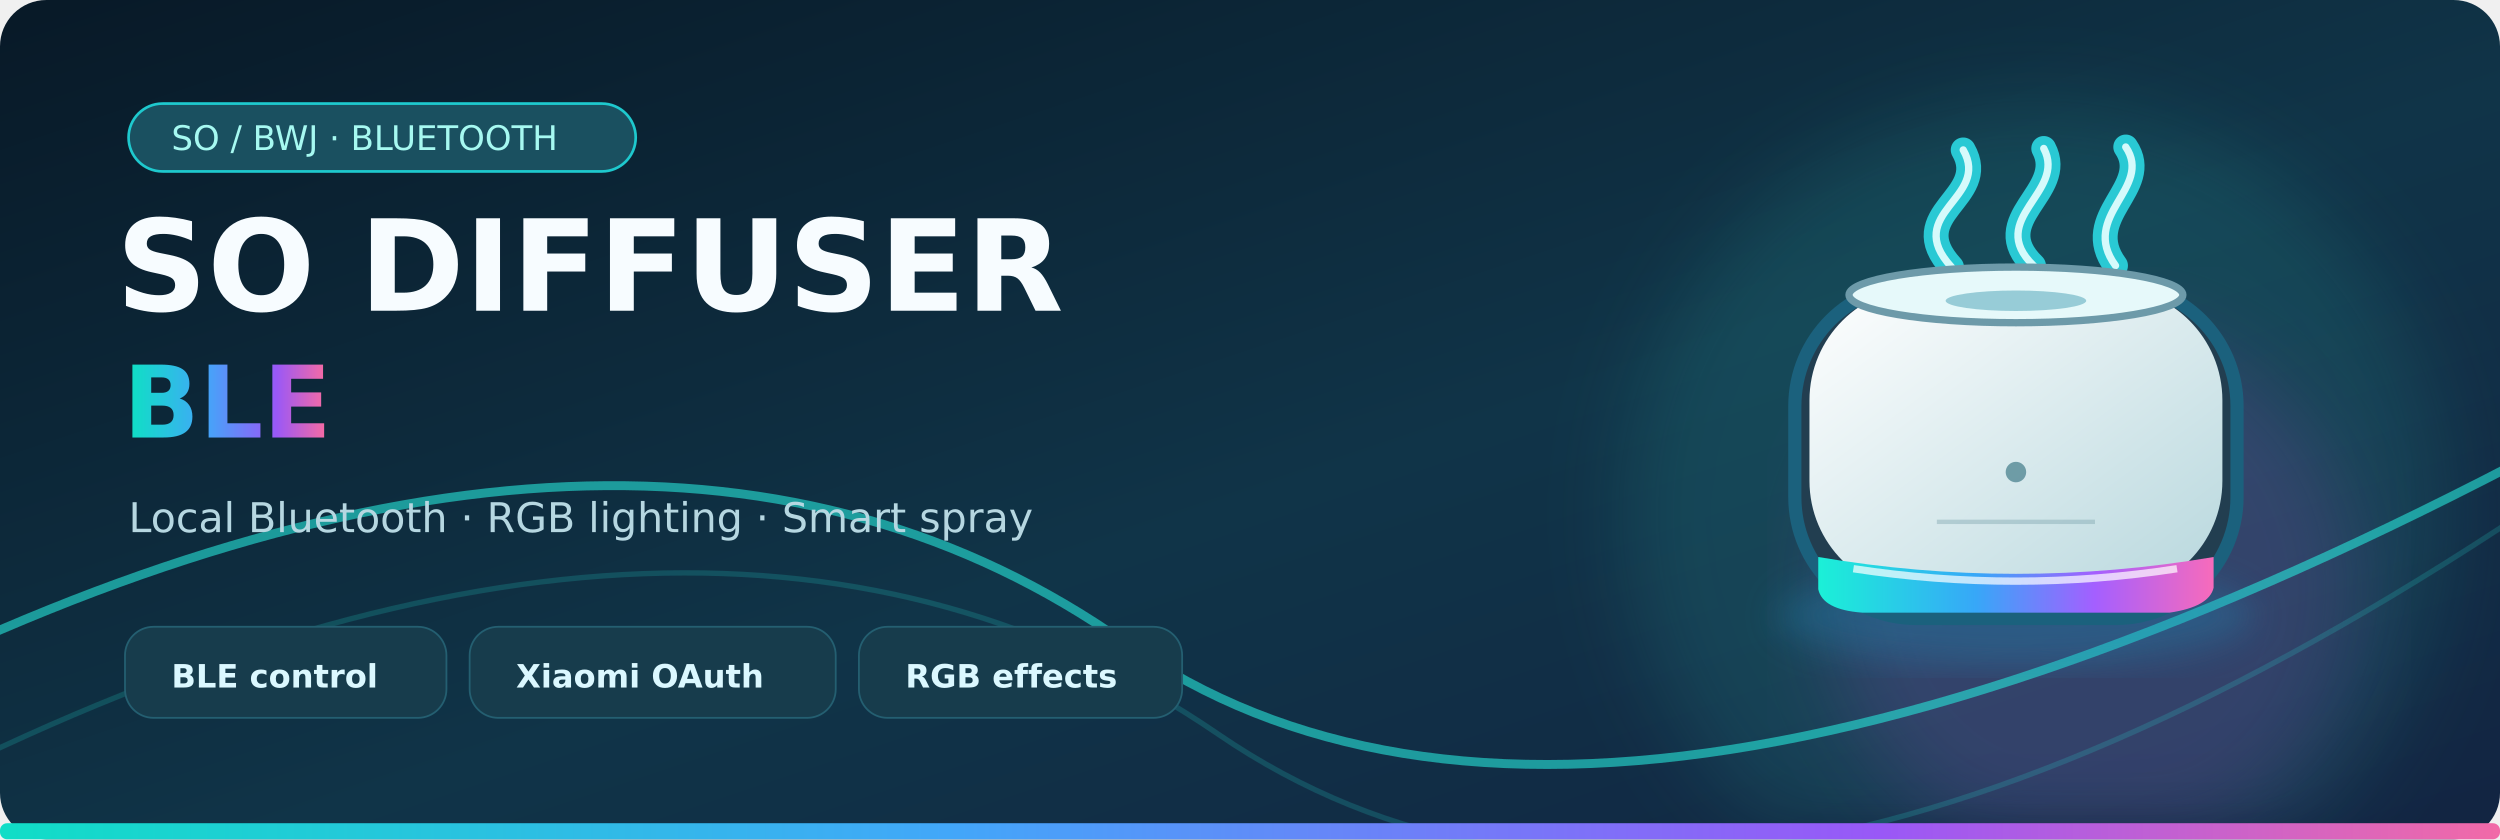
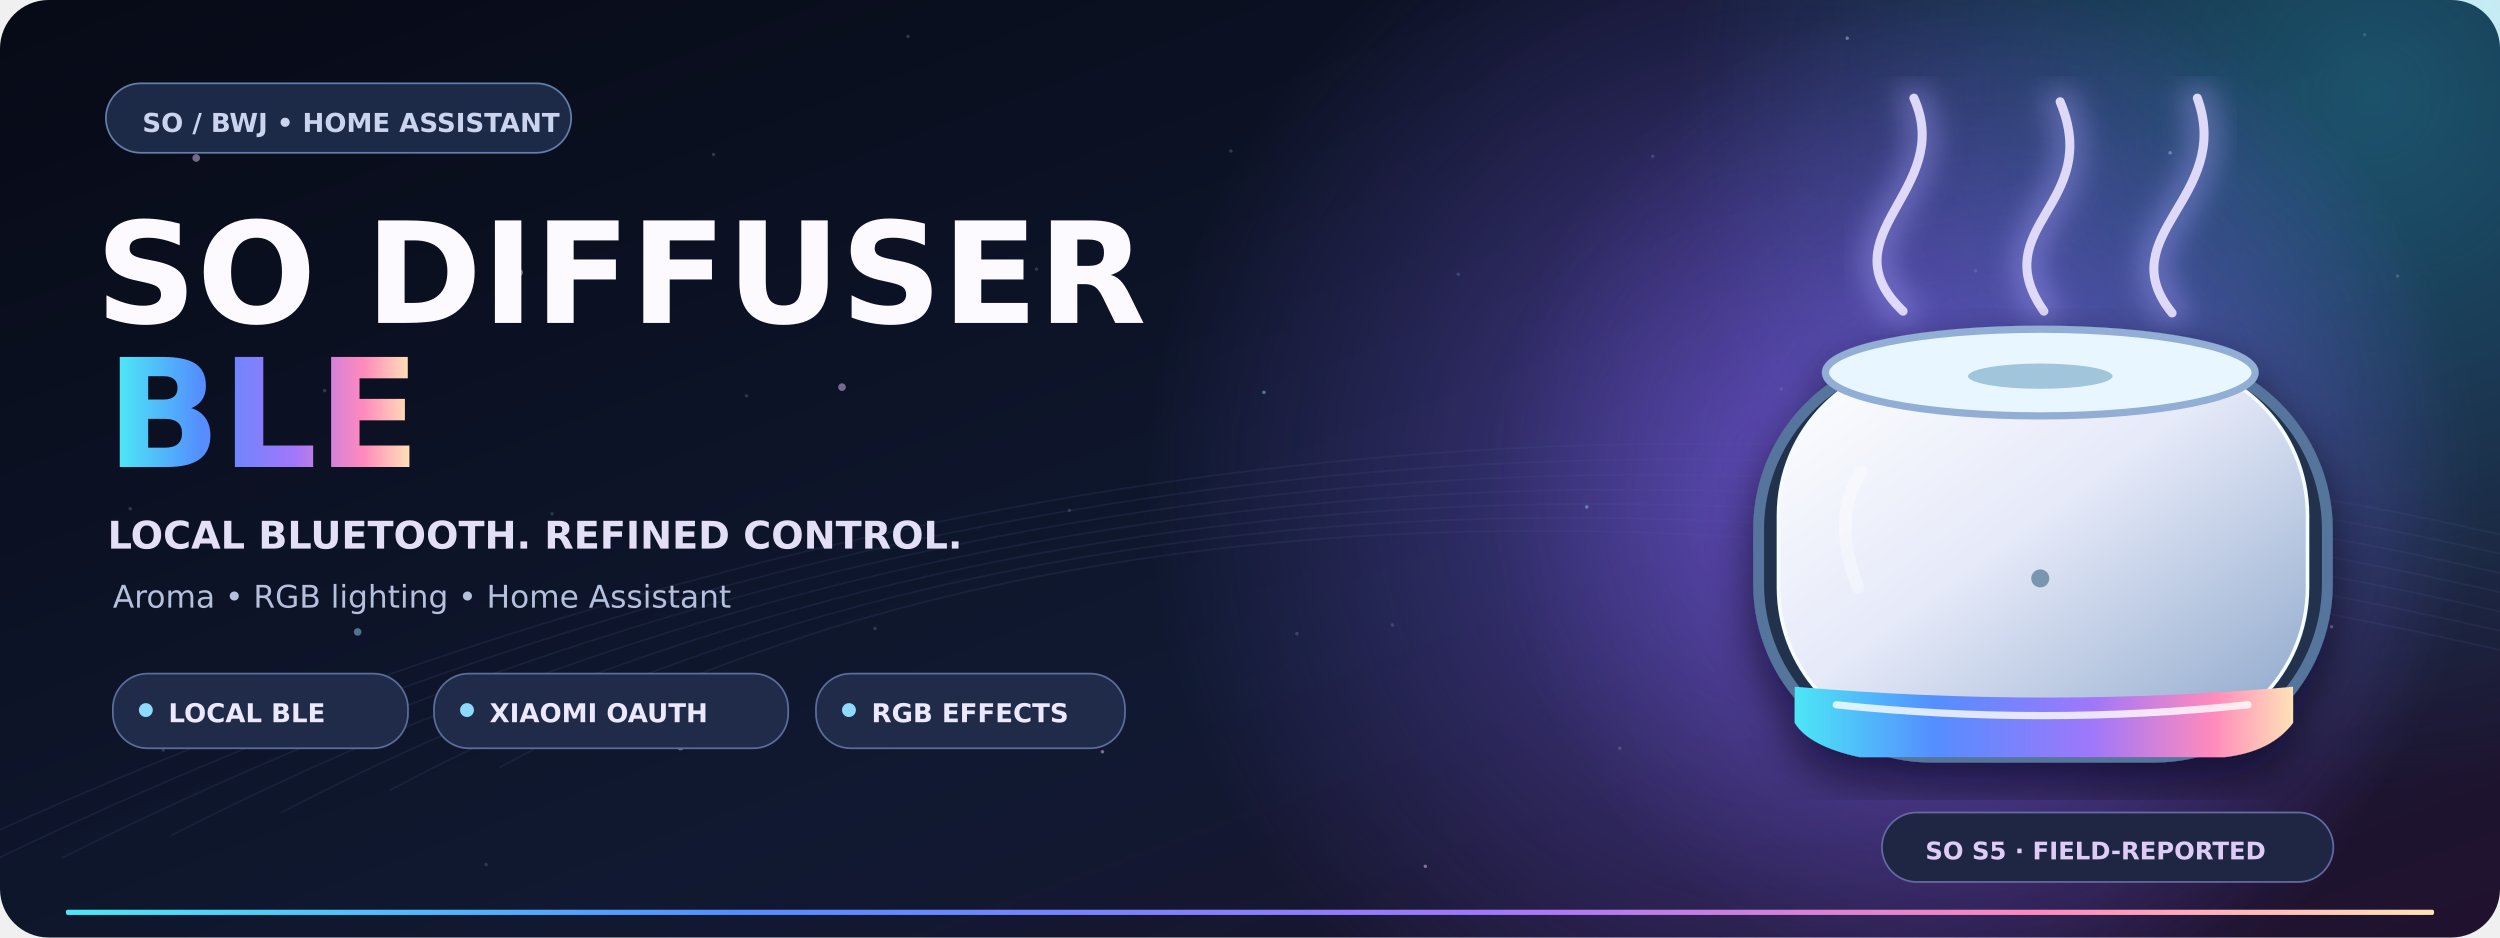
- <svg xmlns="http://www.w3.org/2000/svg" viewBox="0 0 1400 470" role="img" aria-label="SO Diffuser BLE feature illustration">
+ <svg xmlns="http://www.w3.org/2000/svg" width="1440" height="540" viewBox="0 0 1440 540" role="img" aria-label="SO Diffuser BLE local Bluetooth for Home Assistant">
  <defs>
    <linearGradient id="bg" x1="0" y1="0" x2="1" y2="1">
-       <stop stop-color="#081927" />
-       <stop offset=".55" stop-color="#103448" />
-       <stop offset="1" stop-color="#122442" />
+       <stop stop-color="#070A16" />
+       <stop offset=".6" stop-color="#101931" />
+       <stop offset="1" stop-color="#21122F" />
    </linearGradient>
-     <linearGradient id="r" x1="0" x2="1">
-       <stop stop-color="#10DEC6" />
-       <stop offset=".38" stop-color="#42A7F9" />
-       <stop offset=".75" stop-color="#9958F7" />
-       <stop offset="1" stop-color="#F36AA6" />
+     <linearGradient id="metal" x1="0" y1="0" x2="1" y2="1">
+       <stop stop-color="#FFFFFF" />
+       <stop offset=".45" stop-color="#E6EAF9" />
+       <stop offset="1" stop-color="#89A4C8" />
+     </linearGradient>
+     <linearGradient id="aura" x1="0" y1="0" x2="1" y2="0">
+       <stop stop-color="#4DE6F6" />
+       <stop offset=".28" stop-color="#548EFF" />
+       <stop offset=".6" stop-color="#A077FA" />
+       <stop offset=".84" stop-color="#FF8ABC" />
+       <stop offset="1" stop-color="#FFE0B7" />
+     </linearGradient>
+     <linearGradient id="gold" x1="0" y1="0" x2="1" y2="0">
+       <stop stop-color="#B28756" />
+       <stop offset=".55" stop-color="#FFE8BB" />
+       <stop offset="1" stop-color="#CAA178" />
+     </linearGradient>
+     <radialGradient id="halo">
+       <stop stop-color="#8764FE" stop-opacity=".50" />
+       <stop offset="1" stop-color="#8764FE" stop-opacity="0" />
+     </radialGradient>
+     <radialGradient id="blue">
+       <stop stop-color="#3BDDFD" stop-opacity=".30" />
+       <stop offset="1" stop-color="#3BDDFD" stop-opacity="0" />
+     </radialGradient>
+     <linearGradient id="panel" x1="0" y1="0" x2="1" y2="1">
+       <stop stop-color="#202C4A" />
+       <stop offset="1" stop-color="#191D39" />
    </linearGradient>
    <filter id="glow">
-       <feGaussianBlur stdDeviation="23" />
+       <feGaussianBlur stdDeviation="8" />
+     </filter>
+     <filter id="shadow">
+       <feDropShadow dx="0" dy="12" stdDeviation="13" flood-color="#020512" flood-opacity=".65" />
    </filter>
  </defs>
-   <rect width="1400" height="470" rx="26" fill="url(#bg)" />
-   <circle cx="1140" cy="288" r="230" fill="#3DE4D0" opacity=".12" filter="url(#glow)" />
-   <circle cx="1170" cy="330" r="150" fill="#D753EC" opacity=".15" filter="url(#glow)" />
-   <g opacity=".6" stroke="#26E4D9" fill="none">
-     <path d="M-80 390Q360 170 630 360T1500 210" stroke-width="5" />
-     <path d="M-40 438Q400 218 682 411T1460 255" opacity=".3" stroke-width="3" />
+   <rect x="0" y="0" width="1440" height="540" rx="28" fill="url(#bg)" stroke="none" stroke-width="1" />
+   <circle cx="1036.8" cy="280.8" r="378" fill="url(#halo)" />
+   <circle cx="1368" cy="54" r="405" fill="url(#blue)" />
+   <circle cx="113" cy="91" r="2.2" fill="#EBCFFF" opacity=".47" />
+   <circle cx="430" cy="228" r="1" fill="#9FD8FF" opacity=".19" />
+   <circle cx="747" cy="365" r="1" fill="#EBCFFF" opacity=".19" />
+   <circle cx="1064" cy="22" r="1" fill="#9FD8FF" opacity=".47" />
+   <circle cx="1381" cy="159" r="1" fill="#EBCFFF" opacity=".19" />
+   <circle cx="318" cy="296" r="1" fill="#9FD8FF" opacity=".19" />
+   <circle cx="635" cy="433" r="1" fill="#EBCFFF" opacity=".47" />
+   <circle cx="952" cy="90" r="1" fill="#9FD8FF" opacity=".19" />
+   <circle cx="1269" cy="227" r="1" fill="#EBCFFF" opacity=".19" />
+   <circle cx="206" cy="364" r="2.2" fill="#9FD8FF" opacity=".47" />
+   <circle cx="523" cy="21" r="1" fill="#EBCFFF" opacity=".19" />
+   <circle cx="840" cy="158" r="1" fill="#9FD8FF" opacity=".19" />
+   <circle cx="1157" cy="295" r="1" fill="#EBCFFF" opacity=".47" />
+   <circle cx="94" cy="432" r="1" fill="#9FD8FF" opacity=".19" />
+   <circle cx="411" cy="89" r="1" fill="#EBCFFF" opacity=".19" />
+   <circle cx="728" cy="226" r="1" fill="#9FD8FF" opacity=".47" />
+   <circle cx="1045" cy="363" r="1" fill="#EBCFFF" opacity=".19" />
+   <circle cx="1362" cy="20" r="1" fill="#9FD8FF" opacity=".19" />
+   <circle cx="299" cy="157" r="2.2" fill="#EBCFFF" opacity=".47" />
+   <circle cx="616" cy="294" r="1" fill="#9FD8FF" opacity=".19" />
+   <circle cx="933" cy="431" r="1" fill="#EBCFFF" opacity=".19" />
+   <circle cx="1250" cy="88" r="1" fill="#9FD8FF" opacity=".47" />
+   <circle cx="187" cy="225" r="1" fill="#EBCFFF" opacity=".19" />
+   <circle cx="504" cy="362" r="1" fill="#9FD8FF" opacity=".19" />
+   <circle cx="821" cy="499" r="1" fill="#EBCFFF" opacity=".47" />
+   <circle cx="1138" cy="156" r="1" fill="#9FD8FF" opacity=".19" />
+   <circle cx="75" cy="293" r="1" fill="#EBCFFF" opacity=".19" />
+   <circle cx="392" cy="430" r="2.2" fill="#9FD8FF" opacity=".47" />
+   <circle cx="709" cy="87" r="1" fill="#EBCFFF" opacity=".19" />
+   <circle cx="1026" cy="224" r="1" fill="#9FD8FF" opacity=".19" />
+   <circle cx="1343" cy="361" r="1" fill="#EBCFFF" opacity=".47" />
+   <circle cx="280" cy="498" r="1" fill="#9FD8FF" opacity=".19" />
+   <circle cx="597" cy="155" r="1" fill="#EBCFFF" opacity=".19" />
+   <circle cx="914" cy="292" r="1" fill="#9FD8FF" opacity=".47" />
+   <circle cx="1231" cy="429" r="1" fill="#EBCFFF" opacity=".19" />
+   <circle cx="168" cy="86" r="1" fill="#9FD8FF" opacity=".19" />
+   <circle cx="485" cy="223" r="2.2" fill="#EBCFFF" opacity=".47" />
+   <circle cx="802" cy="360" r="1" fill="#9FD8FF" opacity=".19" />
+   <path d="M-90 520Q730 120 1510 325" stroke="#44517E" stroke-width="1" fill="none" stroke-linecap="round" stroke-linejoin="round" opacity=".19" />
+   <path d="M-27 507Q730 133 1510 336" stroke="#44517E" stroke-width="1" fill="none" stroke-linecap="round" stroke-linejoin="round" opacity=".19" />
+   <path d="M36 494Q730 146 1510 347" stroke="#44517E" stroke-width="1" fill="none" stroke-linecap="round" stroke-linejoin="round" opacity=".19" />
+   <path d="M99 481Q730 159 1510 358" stroke="#44517E" stroke-width="1" fill="none" stroke-linecap="round" stroke-linejoin="round" opacity=".19" />
+   <path d="M162 468Q730 172 1510 369" stroke="#44517E" stroke-width="1" fill="none" stroke-linecap="round" stroke-linejoin="round" opacity=".19" />
+   <path d="M225 455Q730 185 1510 380" stroke="#44517E" stroke-width="1" fill="none" stroke-linecap="round" stroke-linejoin="round" opacity=".19" />
+   <path d="M288 442Q730 198 1510 391" stroke="#44517E" stroke-width="1" fill="none" stroke-linecap="round" stroke-linejoin="round" opacity=".19" />
+   <rect x="61" y="48" width="268" height="40" rx="20" fill="#1C2A47" stroke="#637EA8" stroke-width="1" />
+   <text x="82" y="76" font-family="DejaVu Sans,Arial,sans-serif" font-size="15" font-weight="650" fill="#CAD4EF">SO / BWJ   •   HOME ASSISTANT</text>
+   <text x="55" y="186" font-family="DejaVu Sans,Arial,sans-serif" font-size="81" font-weight="750" fill="#FCFAFF">SO DIFFUSER</text>
+   <text x="61" y="269" font-family="DejaVu Sans,Arial,sans-serif" font-size="87" font-weight="750" fill="url(#aura)">BLE</text>
+   <text x="62" y="316" font-family="DejaVu Sans,Arial,sans-serif" font-size="22" font-weight="600" fill="#E3DFF6">LOCAL BLUETOOTH. REFINED CONTROL.</text>
+   <text x="65" y="350" font-family="DejaVu Sans,Arial,sans-serif" font-size="18" font-weight="450" fill="#B4C0DC">Aroma • RGB lighting • Home Assistant</text>
+   <rect x="65" y="388" width="170" height="43" rx="20" fill="#202A49" stroke="#5C6D9C" stroke-width="1" />
+   <circle cx="84" cy="409" r="4" fill="#8CDBFF" />
+   <text x="97" y="416" font-family="DejaVu Sans,Arial,sans-serif" font-size="15" font-weight="650" fill="#ECE9FF">LOCAL BLE</text>
+   <rect x="250" y="388" width="204" height="43" rx="20" fill="#202A49" stroke="#5C6D9C" stroke-width="1" />
+   <circle cx="269" cy="409" r="4" fill="#8CDBFF" />
+   <text x="282" y="416" font-family="DejaVu Sans,Arial,sans-serif" font-size="15" font-weight="650" fill="#ECE9FF">XIAOMI OAUTH</text>
+   <rect x="470" y="388" width="178" height="43" rx="20" fill="#202A49" stroke="#5C6D9C" stroke-width="1" />
+   <circle cx="489" cy="409" r="4" fill="#8CDBFF" />
+   <text x="502" y="416" font-family="DejaVu Sans,Arial,sans-serif" font-size="15" font-weight="650" fill="#ECE9FF">RGB EFFECTS</text>
+   <circle cx="1144" cy="281" r="285" fill="url(#halo)" />
+   <g transform="translate(910 -9) scale(1.04)">
+     <path d="M179 181C135 139 208 114 185 63 M257 181C224 134 290 122 266 65 M328 182C293 139 362 118 342 63" stroke="#A7A4FF" stroke-width="16" fill="none" stroke-linecap="round" stroke-linejoin="round" opacity=".44" filter="url(#glow)" />
+     <path d="M179 181C135 139 208 114 185 63 M257 181C224 134 290 122 266 65 M328 182C293 139 362 118 342 63" stroke="#E9E3FF" stroke-width="5" fill="none" stroke-linecap="round" stroke-linejoin="round" opacity=".92" />
+     <g filter="url(#shadow)">
+       <rect x="99" y="206" width="315" height="222" rx="96" fill="#21324E" stroke="#56749C" stroke-width="6" />
+       <rect x="110" y="208" width="293" height="212" rx="86" fill="url(#metal)" stroke="#F5FCFF" stroke-width="2" />
+       <ellipse cx="255" cy="215" rx="119" ry="24" fill="#E8F7FF" stroke="#92AED4" stroke-width="4" />
+       <ellipse cx="255" cy="217" rx="40" ry="7" fill="#85B2CC" opacity=".72" />
+       <path d="M119 389Q260 401 395 389V409Q383 425 357 428H155Q127 422 119 409Z" fill="url(#aura)" />
+       <path d="M142 399Q256 411 370 399" stroke="#FFFFFF" stroke-width="4" fill="none" stroke-linecap="round" stroke-linejoin="round" opacity=".8" />
+       <circle cx="255" cy="329" r="5" fill="#7996B1" />
+       <path d="M156 270Q139 295 154 334" stroke="#FFFFFF" stroke-width="7" fill="none" stroke-linecap="round" stroke-linejoin="round" opacity=".35" />
+     </g>
  </g>
-   <g transform="translate(919 20) scale(.82)">
-     <defs>
-       <linearGradient id="body" x1="0" y1="0" x2="1" y2="1">
-         <stop stop-color="#FFF" />
-         <stop offset="1" stop-color="#B7D7DD" />
-       </linearGradient>
-       <linearGradient id="ring" x1="0" y1="0" x2="1" y2="0">
-         <stop stop-color="#1BF0D7" />
-         <stop offset=".4" stop-color="#37A7F8" />
-         <stop offset=".7" stop-color="#A45FFF" />
-         <stop offset="1" stop-color="#F76BBB" />
-       </linearGradient>
-       <filter id="shadow">
-         <feGaussianBlur stdDeviation="12" />
-       </filter>
-     </defs>
-     <g fill="none" stroke-linecap="round" stroke-linejoin="round">
-       <path d="M212 158c-34-37 27-47 8-80m48 79c-33-32 23-50 7-80m49 80c-25-34 26-53 7-81" stroke="#29C9D4" stroke-width="17" />
-       <path d="M212 158c-34-37 27-47 8-80m48 79c-33-32 23-50 7-80m49 80c-25-34 26-53 7-81" stroke="#E8FFFF" stroke-width="5" opacity=".9" />
-     </g>
-     <ellipse cx="256" cy="396" rx="163" ry="35" fill="#1D8FBE" opacity=".3" filter="url(#shadow)" />
-     <rect x="105" y="170" width="302" height="228" rx="83" fill="#223E50" stroke="#1B617D" stroke-width="9" />
-     <rect x="115" y="172" width="282" height="209" rx="77" fill="url(#body)" />
-     <ellipse cx="256" cy="177" rx="114" ry="19" fill="#E6F9FA" stroke="#6D9AA9" stroke-width="5" />
-     <ellipse cx="256" cy="181" rx="48" ry="7" fill="#75B9C8" opacity=".7" />
-     <path d="M121 356Q256 379 391 356V377Q388 390 361 394H151Q124 392 121 378Z" fill="url(#ring)" />
-     <path d="M145 364Q256 381 366 364" stroke="#FFF" opacity=".7" stroke-width="5" fill="none" />
-     <circle cx="256" cy="298" r="7" fill="#548895" opacity=".8" />
-     <path d="M202 332h108" stroke="#799FAB" stroke-width="3" opacity=".4" />
-   </g>
-   <rect x="72" y="58" width="284" height="38" rx="19" fill="#1A5060" stroke="#1EC9CE" stroke-width="1.5" />
-   <text x="96" y="84" fill="#A6F9F1" font-family="DejaVu Sans,sans-serif" font-size="19">SO / BWJ · BLUETOOTH</text>
-   <text x="65" y="174" fill="#F7FCFF" font-family="DejaVu Sans,sans-serif" font-size="71" font-weight="700">SO DIFFUSER</text>
-   <text x="69" y="245" fill="url(#r)" font-family="DejaVu Sans,sans-serif" font-size="56" font-weight="700">BLE</text>
-   <text x="72" y="298" fill="#B6D7E1" font-family="DejaVu Sans,sans-serif" font-size="23">Local Bluetooth · RGB lighting · Smart spray</text>
-   <g font-family="DejaVu Sans,sans-serif" font-size="18" font-weight="600" fill="#DBF8FF">
-     <rect x="70" y="351" width="180" height="51" rx="16" fill="#173C4C" stroke="#245F71" />
-     <text x="96" y="385">BLE control</text>
-     <rect x="263" y="351" width="205" height="51" rx="16" fill="#173C4C" stroke="#245F71" />
-     <text x="289" y="385">Xiaomi OAuth</text>
-     <rect x="481" y="351" width="181" height="51" rx="16" fill="#173C4C" stroke="#245F71" />
-     <text x="507" y="385">RGB effects</text>
-   </g>
-   <rect y="461" width="1400" height="9" rx="4" fill="url(#r)" />
+   <rect x="1084" y="468" width="260" height="40" rx="20" fill="#1F2644" stroke="#646AA0" stroke-width="1" />
+   <text x="1109" y="495" font-family="DejaVu Sans,Arial,sans-serif" font-size="14" font-weight="620" fill="#DCCCF6">SO S5  ·  FIELD-REPORTED</text>
+   <rect x="38" y="524" width="1364" height="3" rx="1" fill="url(#aura)" stroke="none" stroke-width="1" />
</svg>
